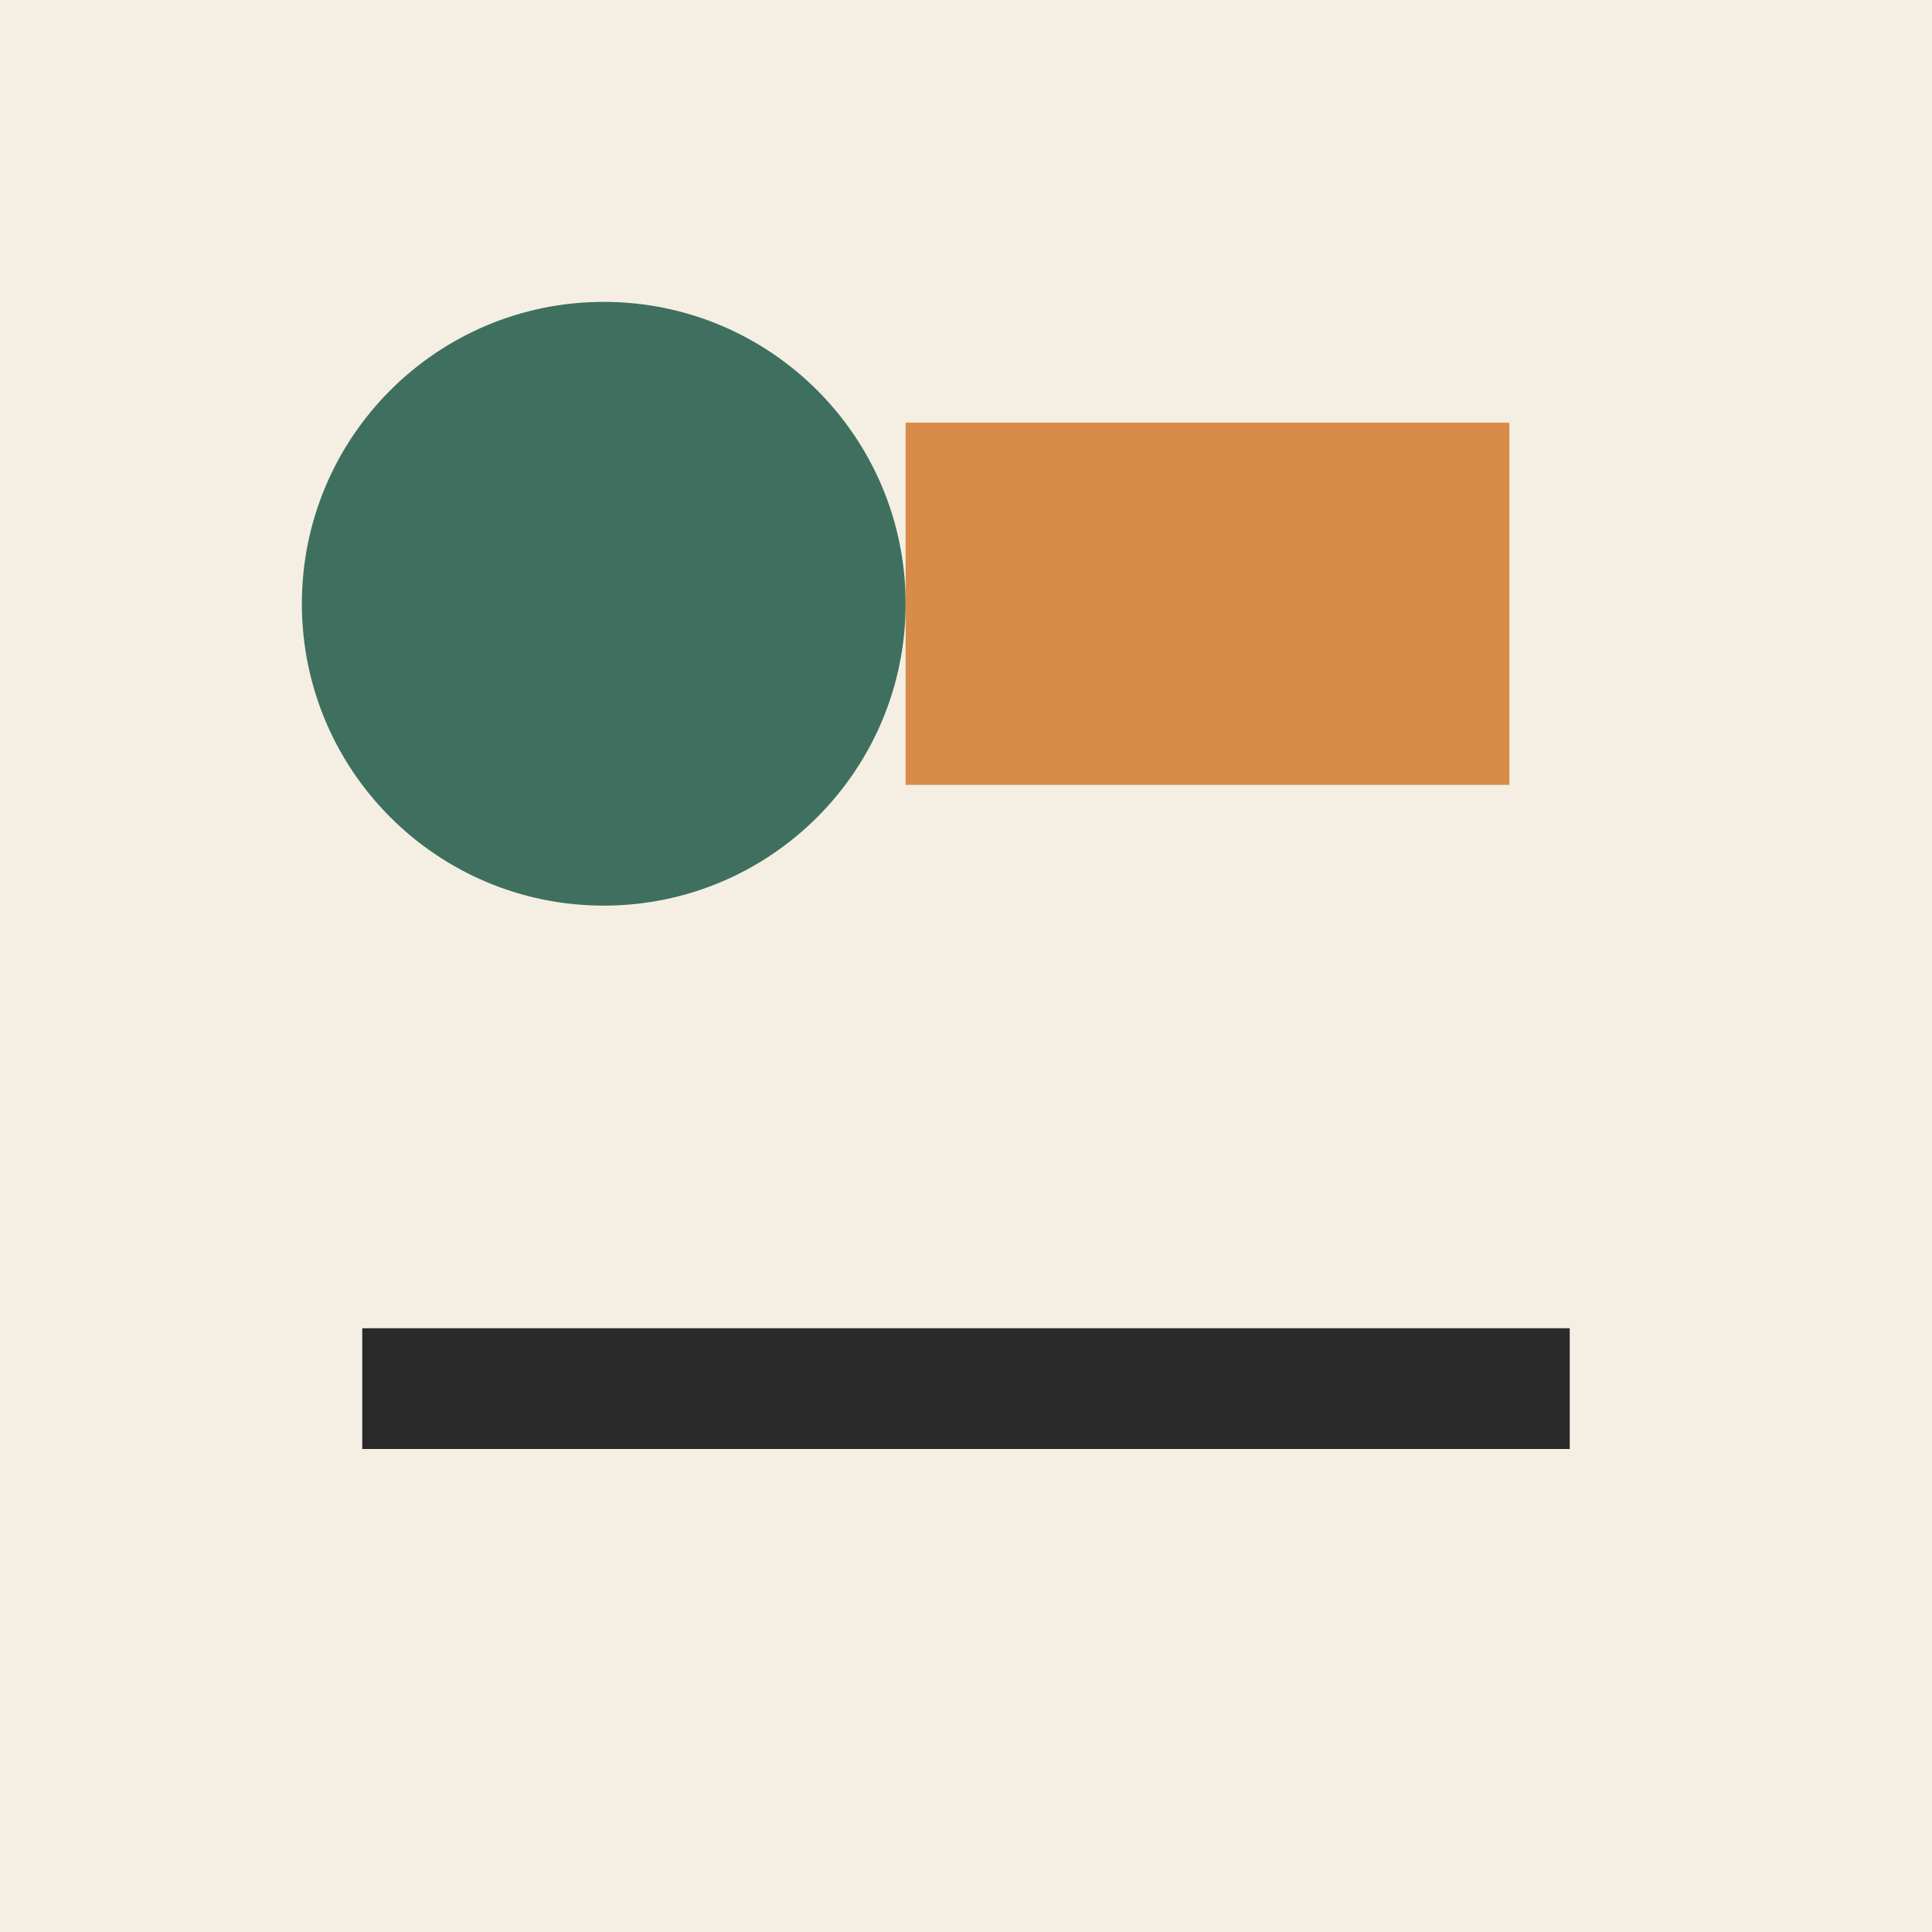
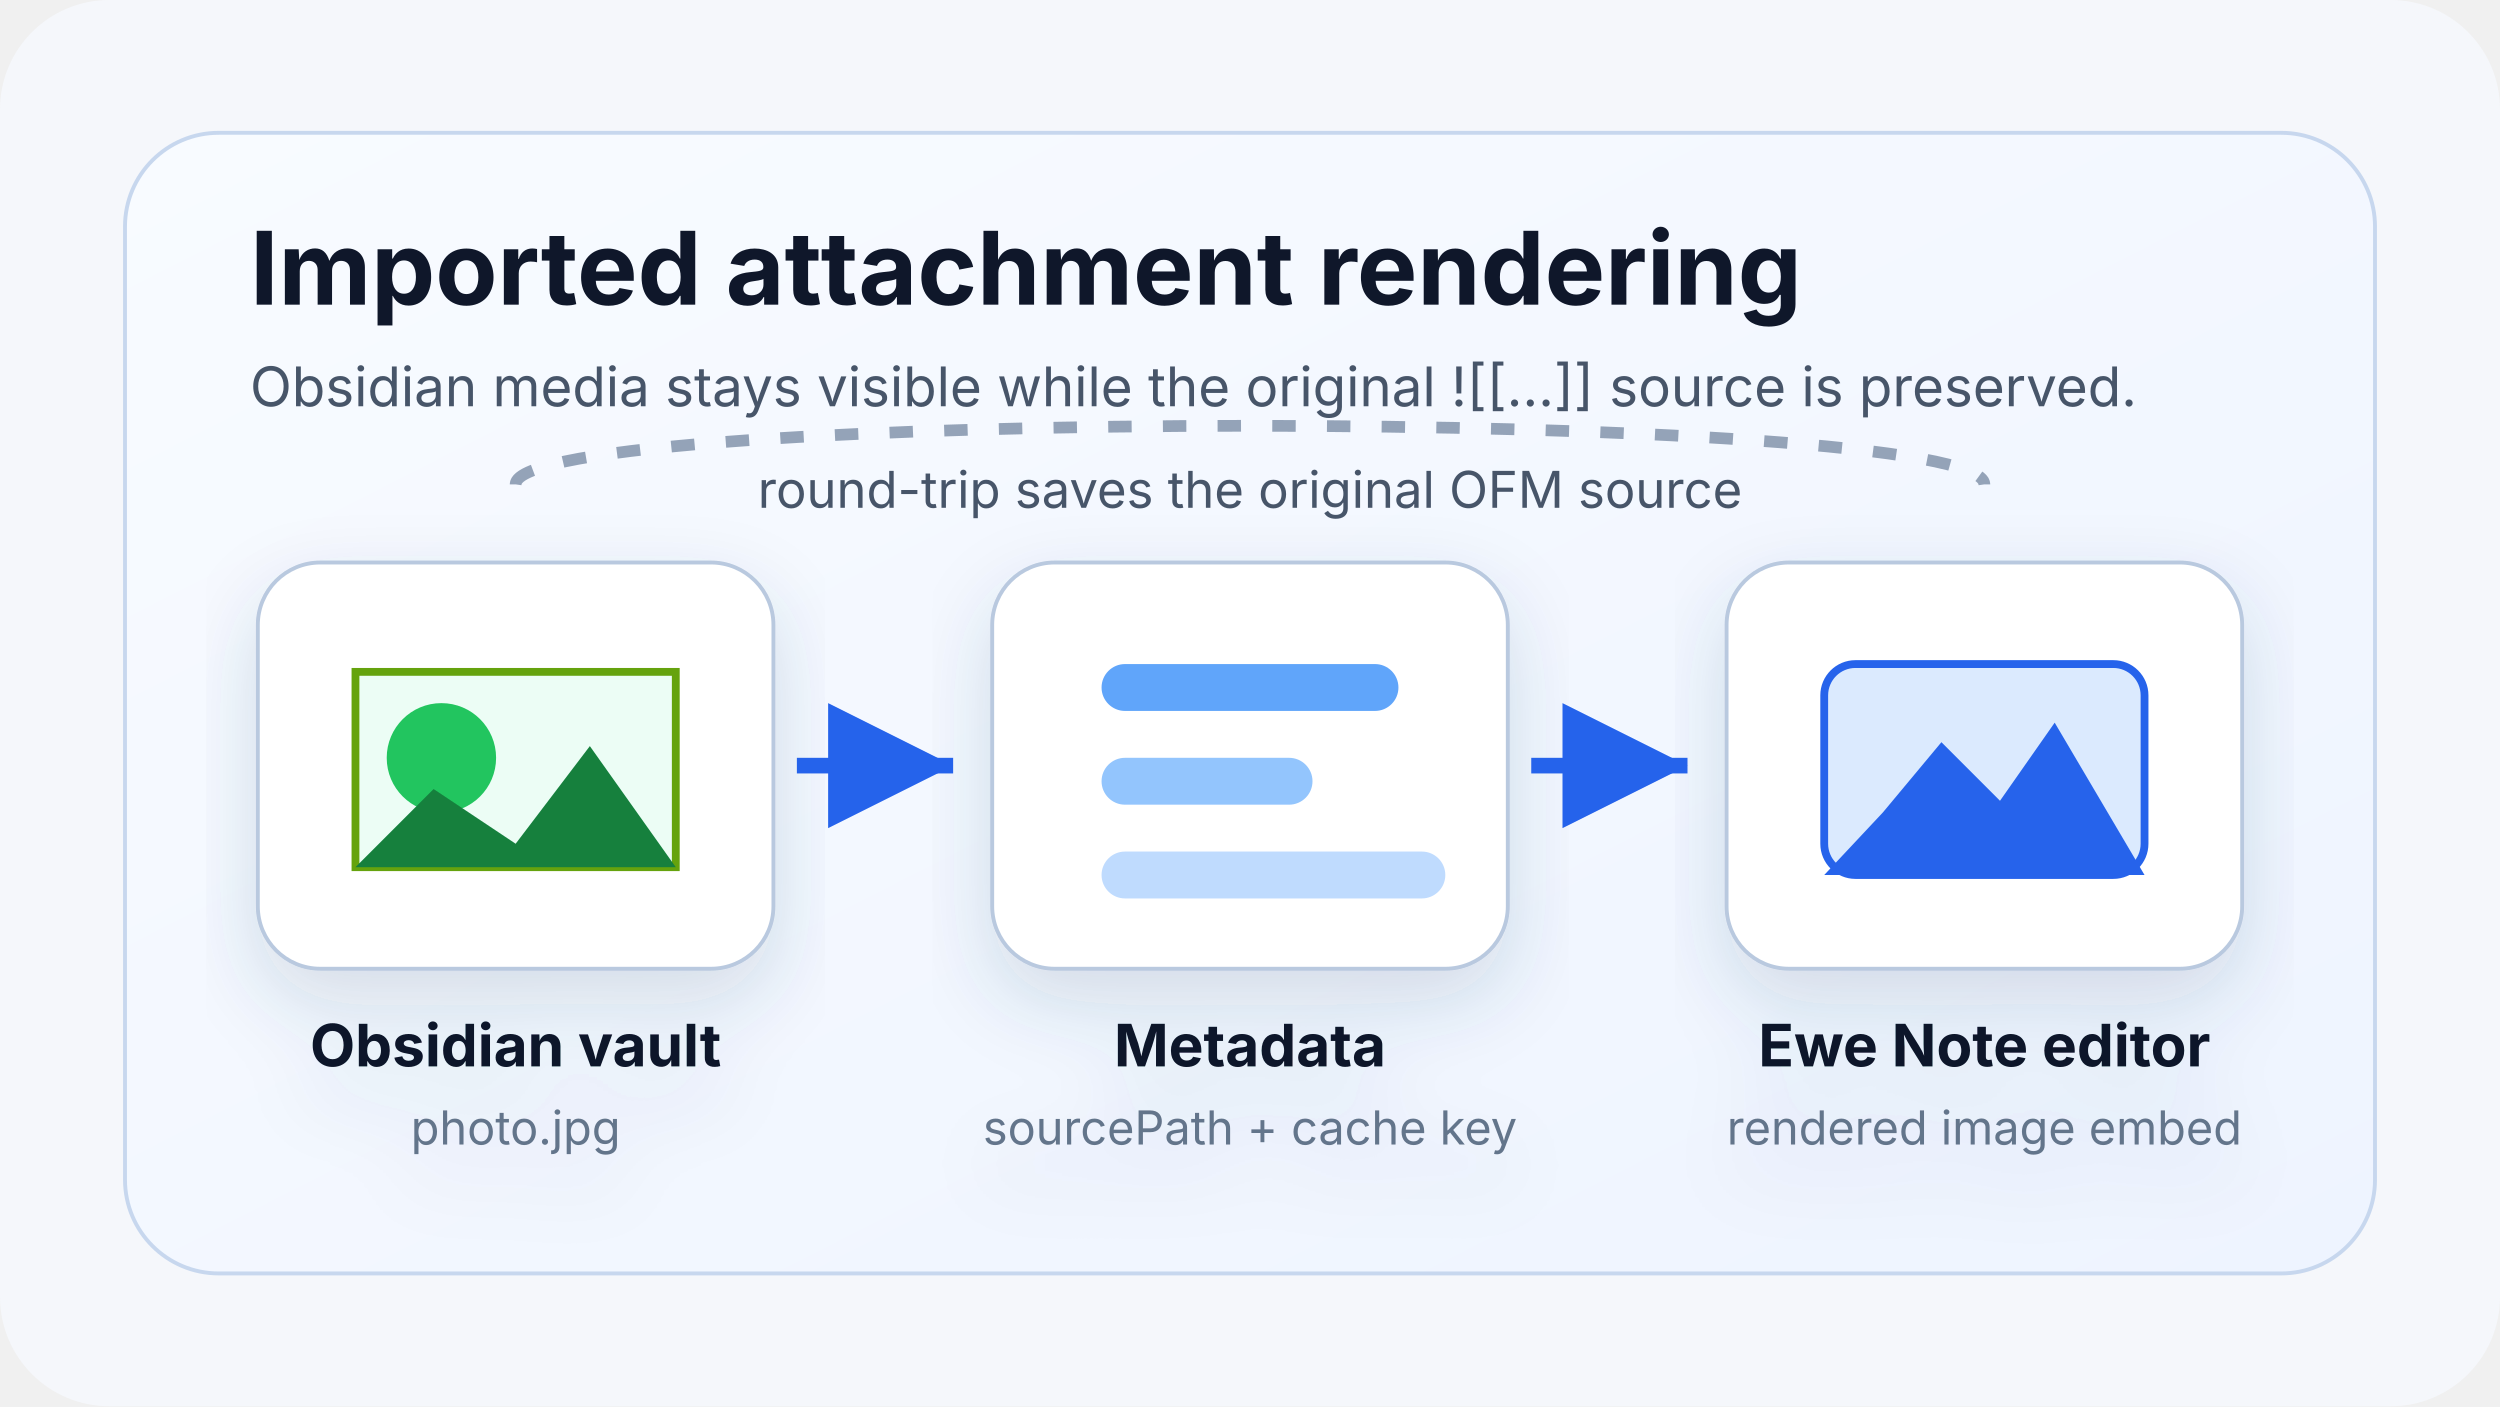
- <svg xmlns="http://www.w3.org/2000/svg" width="64" height="64" viewBox="0 0 64 64">
-   <rect width="64" height="64" fill="#f4efe2" />
-   <circle cx="20" cy="20" r="10" fill="#3f6f5f" />
-   <rect x="30" y="14" width="20" height="12" fill="#d98c4a" />
-   <path d="M12 46 L52 46" stroke="#2a2a2a" stroke-width="4" />
+ <svg xmlns="http://www.w3.org/2000/svg" width="640" height="360" viewBox="0 0 640 360" role="img" aria-labelledby="title desc">
+   <defs>
+     <linearGradient id="panel" x1="0" x2="1" y1="0" y2="1">
+       <stop offset="0" stop-color="#f8fbff" />
+       <stop offset="1" stop-color="#eef4ff" />
+     </linearGradient>
+     <filter id="shadow" x="-10%" y="-20%" width="120%" height="140%">
+       <feDropShadow dx="0" dy="8" flood-color="#25466b" flood-opacity="0.16" stdDeviation="10" />
+     </filter>
+     <marker id="arrow" markerHeight="12" markerWidth="12" orient="auto" refX="10" refY="6">
+       <path d="M2 2 L10 6 L2 10 Z" fill="#2563eb" />
+     </marker>
+   </defs>
+   <rect width="640" height="360" rx="28" fill="#f5f7fb" />
+   <rect x="32" y="34" width="576" height="292" rx="24" fill="url(#panel)" stroke="#c7d7ee" />
+   <text x="64" y="78" fill="#0f172a" font-family="Inter, Arial, sans-serif" font-size="26" font-weight="700">Imported attachment rendering</text>
+   <text x="64" y="104" fill="#475569" font-family="Inter, Arial, sans-serif" font-size="14">Obsidian media stays visible while the original ![[...]] source is preserved.</text>
+   <g filter="url(#shadow)">
+     <rect x="66" y="144" width="132" height="104" rx="16" fill="#ffffff" stroke="#b9c9df" />
+     <path d="M91 172 H173 V222 H91 Z" fill="#ecfdf5" stroke="#65a30d" stroke-width="2" />
+     <circle cx="113" cy="194" r="14" fill="#22c55e" />
+     <path d="M132 216 L151 191 L173 222 H91 L111 202 Z" fill="#15803d" />
+     <text x="132" y="273" text-anchor="middle" fill="#0f172a" font-family="Inter, Arial, sans-serif" font-size="15" font-weight="700">Obsidian vault</text>
+     <text x="132" y="293" text-anchor="middle" fill="#64748b" font-family="Inter, Arial, sans-serif" font-size="12">photo.jpg</text>
+   </g>
+   <g filter="url(#shadow)">
+     <rect x="254" y="144" width="132" height="104" rx="16" fill="#ffffff" stroke="#b9c9df" />
+     <rect x="282" y="170" width="76" height="12" rx="6" fill="#60a5fa" />
+     <rect x="282" y="194" width="54" height="12" rx="6" fill="#93c5fd" />
+     <rect x="282" y="218" width="88" height="12" rx="6" fill="#bfdbfe" />
+     <text x="320" y="273" text-anchor="middle" fill="#0f172a" font-family="Inter, Arial, sans-serif" font-size="15" font-weight="700">Metadata</text>
+     <text x="320" y="293" text-anchor="middle" fill="#64748b" font-family="Inter, Arial, sans-serif" font-size="12">sourcePath + cache key</text>
+   </g>
+   <g filter="url(#shadow)">
+     <rect x="442" y="144" width="132" height="104" rx="16" fill="#ffffff" stroke="#b9c9df" />
+     <rect x="467" y="170" width="82" height="54" rx="8" fill="#dbeafe" stroke="#2563eb" stroke-width="2" />
+     <path d="M482 208 L497 190 L512 205 L526 185 L549 224 H467 L482 208 Z" fill="#2563eb" />
+     <text x="508" y="273" text-anchor="middle" fill="#0f172a" font-family="Inter, Arial, sans-serif" font-size="15" font-weight="700">Ewe Note editor</text>
+     <text x="508" y="293" text-anchor="middle" fill="#64748b" font-family="Inter, Arial, sans-serif" font-size="12">rendered image embed</text>
+   </g>
+   <path d="M204 196 H244" stroke="#2563eb" stroke-width="4" marker-end="url(#arrow)" />
+   <path d="M392 196 H432" stroke="#2563eb" stroke-width="4" marker-end="url(#arrow)" />
+   <path d="M132 124 C132 104 508 104 508 124" fill="none" stroke="#94a3b8" stroke-dasharray="6 8" stroke-width="3" />
+   <text x="320" y="130" text-anchor="middle" fill="#475569" font-family="Inter, Arial, sans-serif" font-size="13">round-trip saves the original OFM source</text>
</svg>
